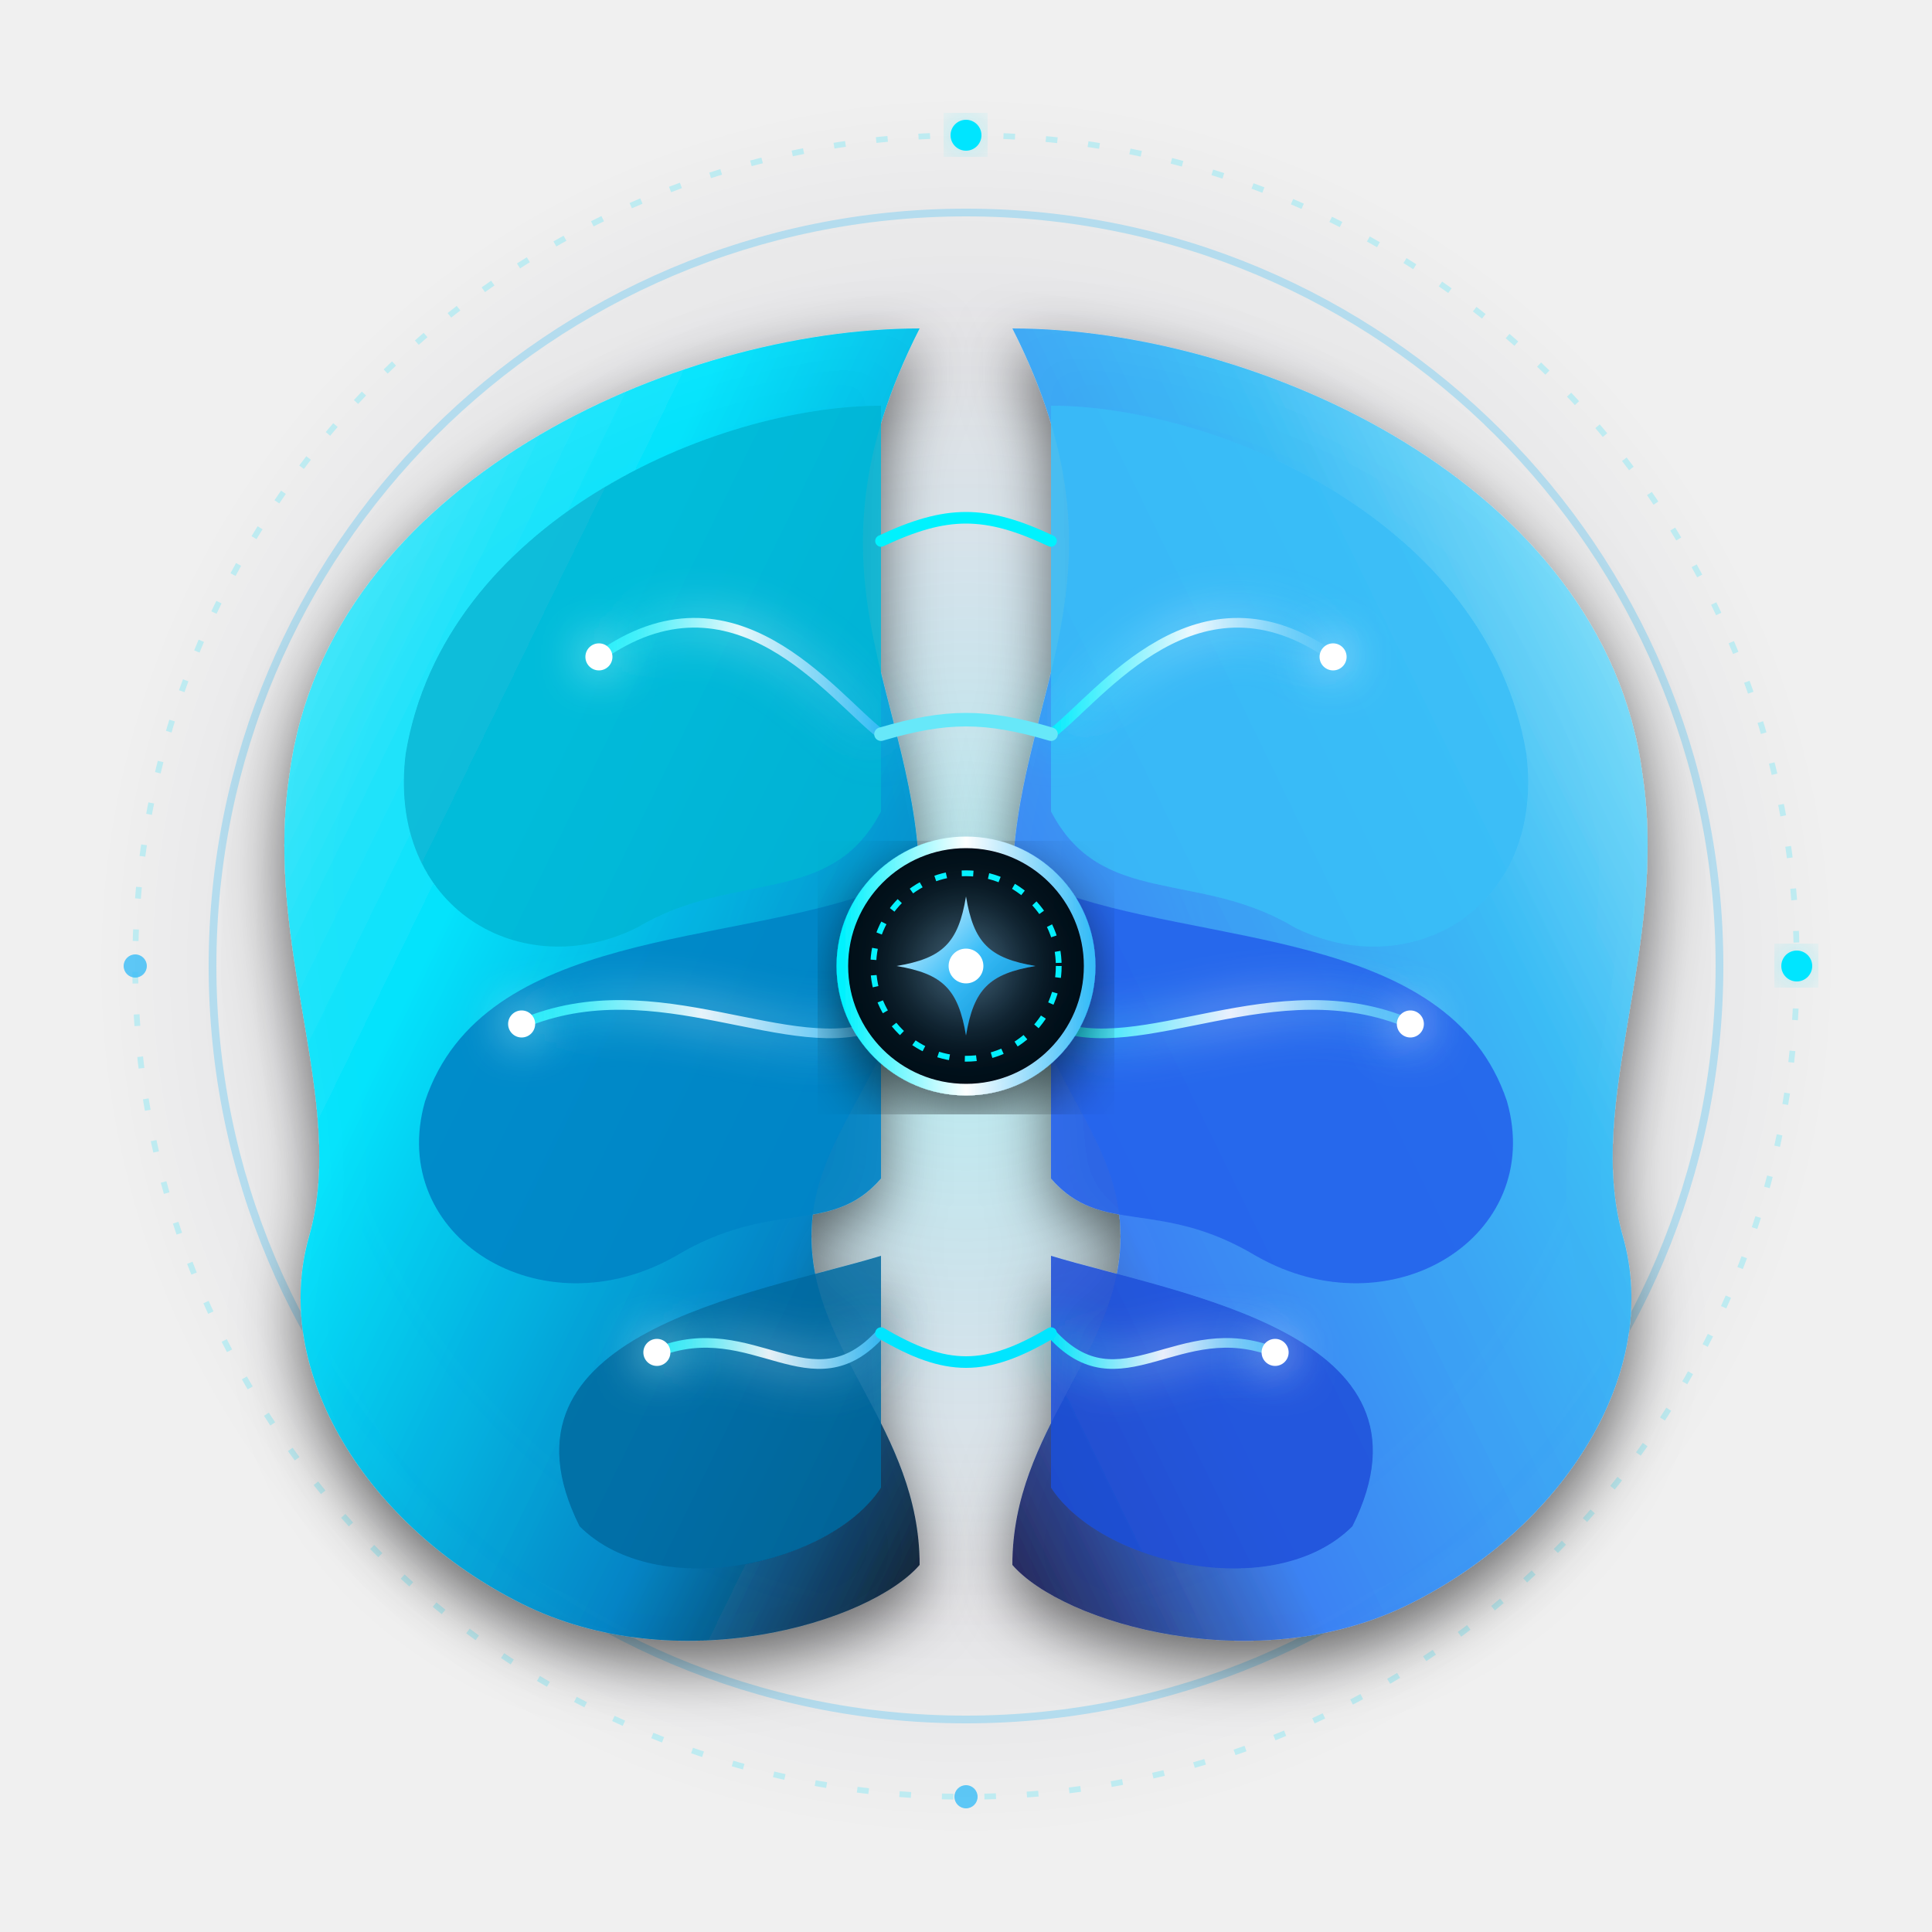
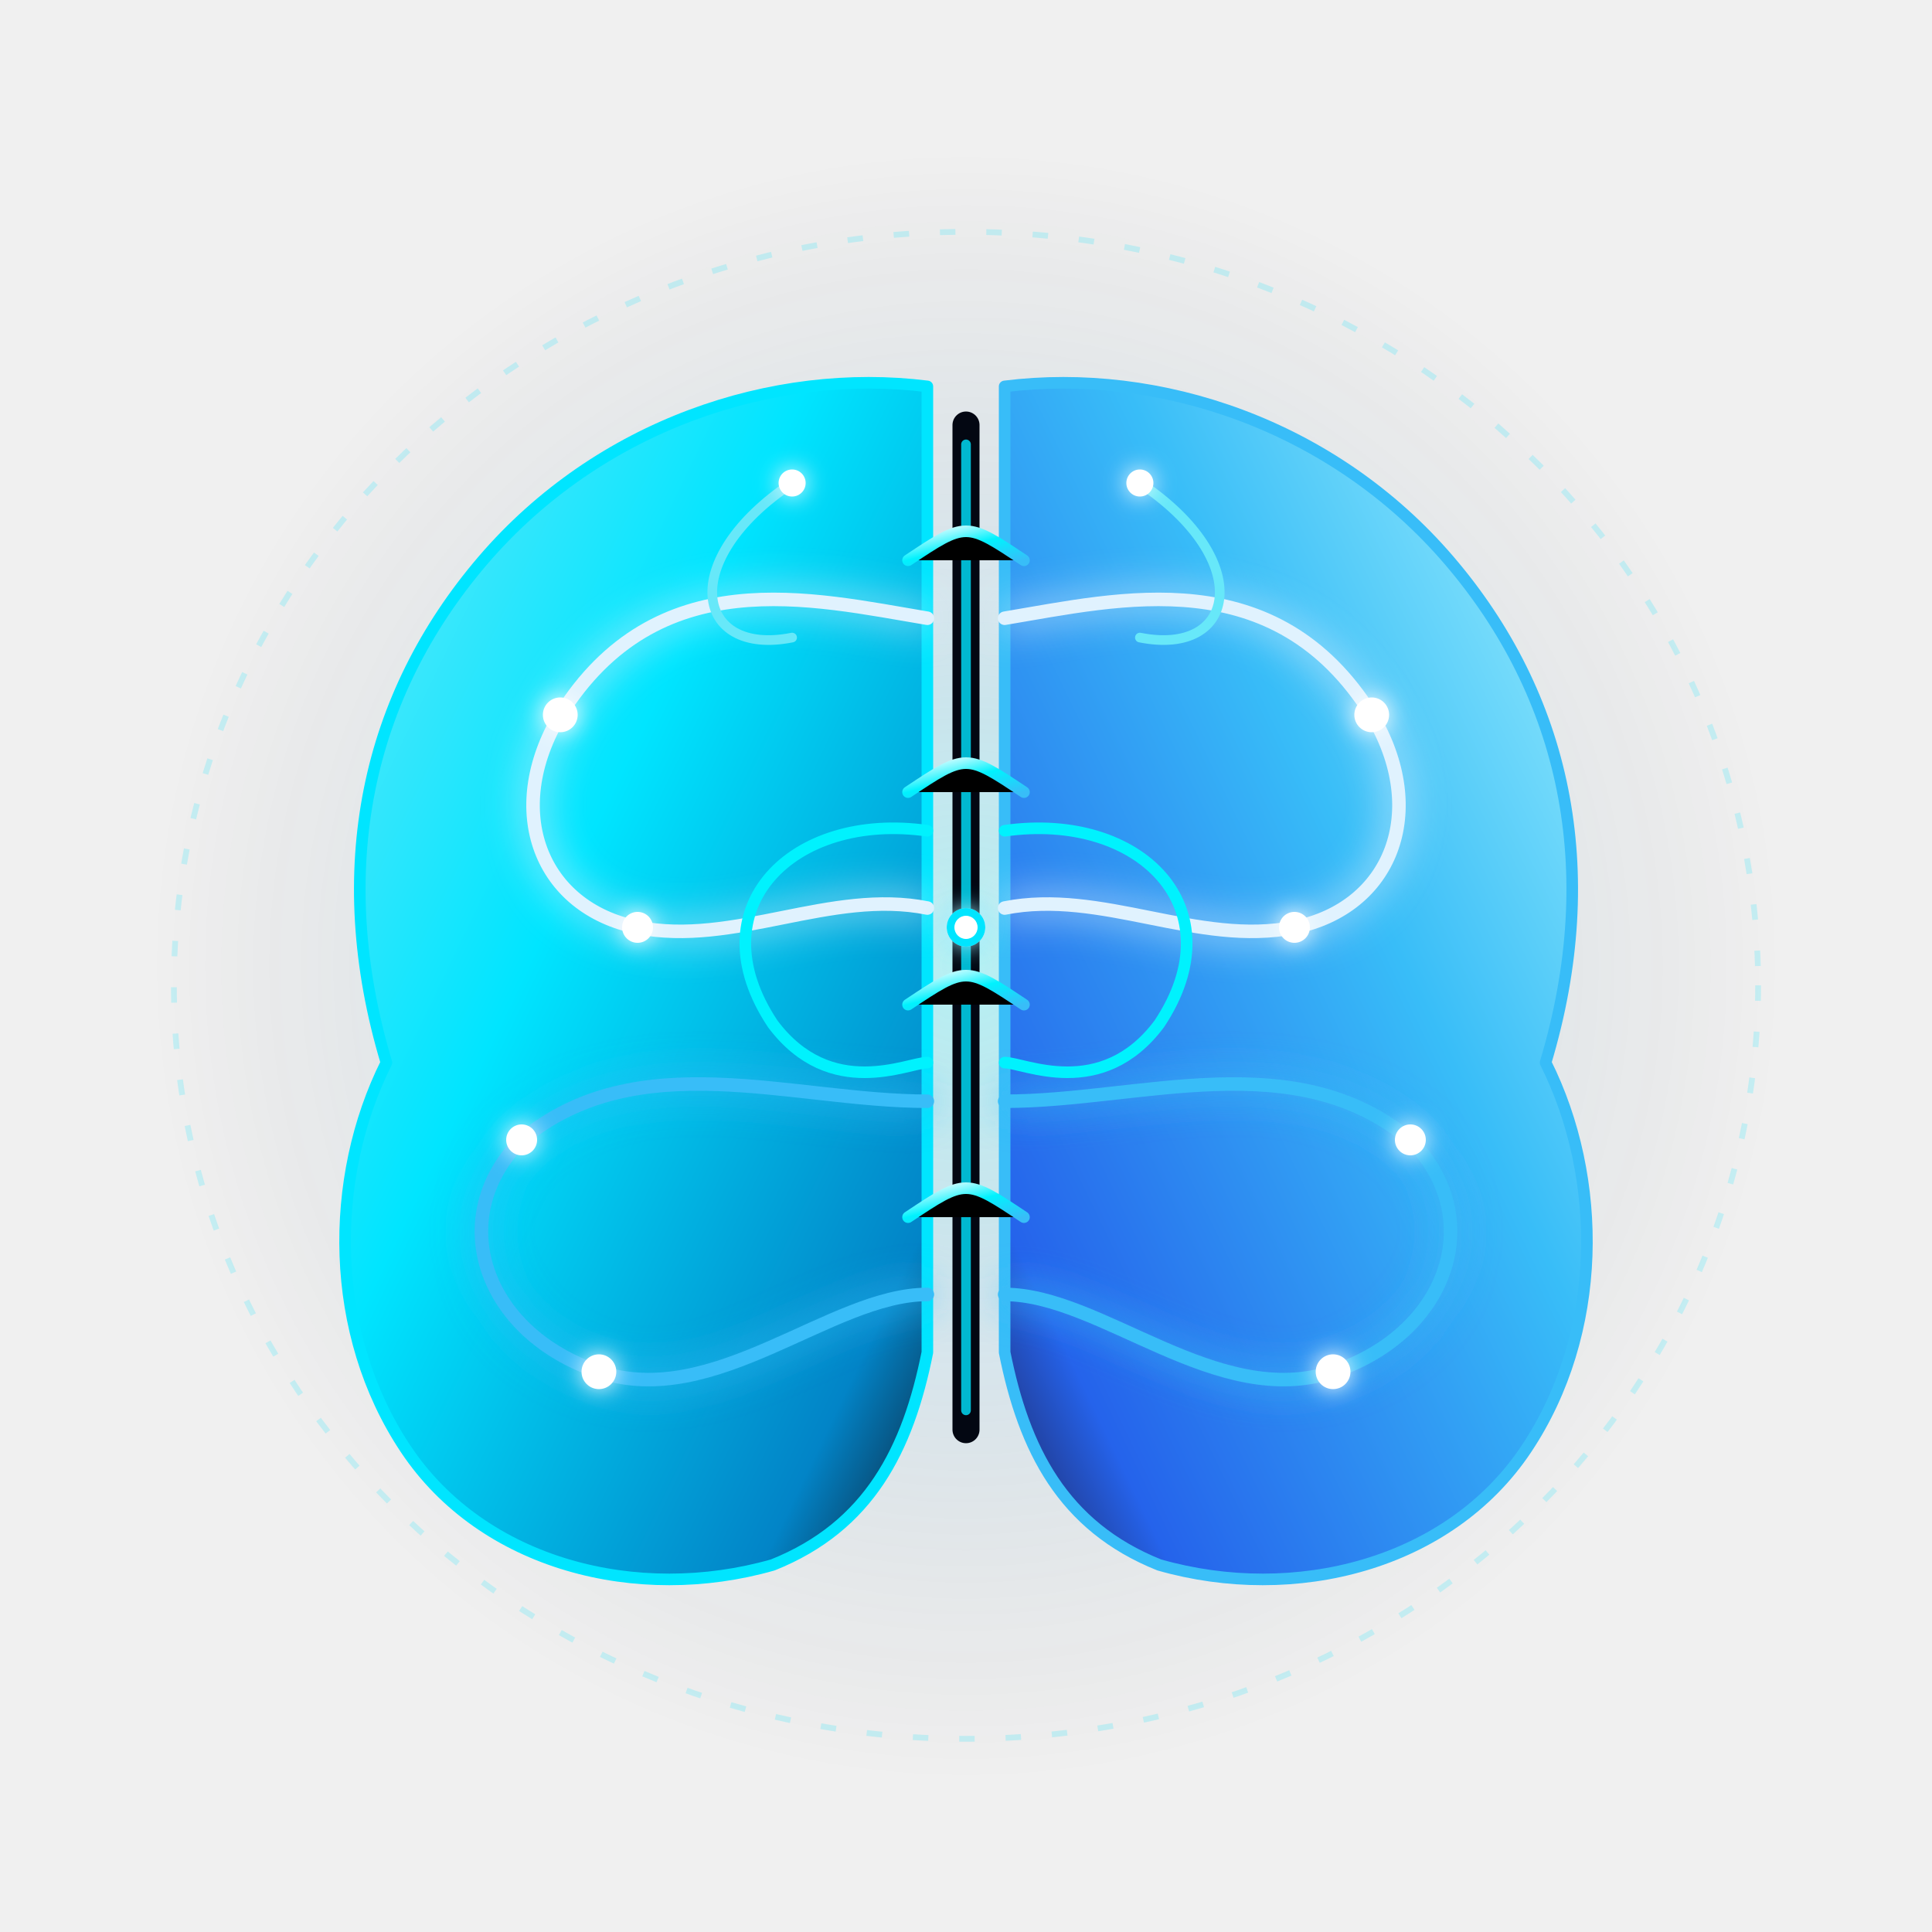
<svg xmlns="http://www.w3.org/2000/svg" viewBox="0 0 500 500" width="100%" height="100%">
  <defs>
-     <radialGradient id="cnBackdropGlow" cx="50%" cy="50%" r="50%">
+     <radialGradient id="brainAura" cx="50%" cy="50%" r="50%">
      <stop offset="0%" stop-color="#00f2fe" stop-opacity="0.25" />
-       <stop offset="45%" stop-color="#0284c7" stop-opacity="0.12" />
-       <stop offset="75%" stop-color="#1e1b4b" stop-opacity="0.05" />
+       <stop offset="50%" stop-color="#0284c7" stop-opacity="0.1" />
      <stop offset="100%" stop-color="#020617" stop-opacity="0" />
    </radialGradient>
-     <linearGradient id="hemLeftGrad" x1="0%" y1="0%" x2="100%" y2="100%">
+     <linearGradient id="brainGradLeft" x1="0%" y1="0%" x2="100%" y2="100%">
      <stop offset="0%" stop-color="#67e8f9" />
-       <stop offset="35%" stop-color="#00e5ff" />
-       <stop offset="75%" stop-color="#0284c7" />
+       <stop offset="40%" stop-color="#00e5ff" />
+       <stop offset="85%" stop-color="#0284c7" />
      <stop offset="100%" stop-color="#0f172a" />
    </linearGradient>
-     <linearGradient id="hemRightGrad" x1="100%" y1="0%" x2="0%" y2="100%">
+     <linearGradient id="brainGradRight" x1="100%" y1="0%" x2="0%" y2="100%">
      <stop offset="0%" stop-color="#a5f3fc" />
-       <stop offset="35%" stop-color="#38bdf8" />
-       <stop offset="75%" stop-color="#3b82f6" />
+       <stop offset="40%" stop-color="#38bdf8" />
+       <stop offset="85%" stop-color="#2563eb" />
      <stop offset="100%" stop-color="#1e1b4b" />
    </linearGradient>
-     <linearGradient id="synapseGlow1" x1="0%" y1="0%" x2="100%" y2="0%">
-       <stop offset="0%" stop-color="#00f2fe" />
-       <stop offset="50%" stop-color="#ffffff" />
+     <linearGradient id="synapseGlow" x1="0%" y1="0%" x2="100%" y2="100%">
+       <stop offset="0%" stop-color="#ffffff" />
+       <stop offset="50%" stop-color="#00f2fe" />
      <stop offset="100%" stop-color="#38bdf8" />
    </linearGradient>
-     <linearGradient id="synapseGlow2" x1="0%" y1="100%" x2="100%" y2="0%">
-       <stop offset="0%" stop-color="#3b82f6" />
-       <stop offset="50%" stop-color="#60a5fa" />
-       <stop offset="100%" stop-color="#a5f3fc" />
-     </linearGradient>
-     <linearGradient id="coreNexusGrad" x1="0%" y1="0%" x2="100%" y2="100%">
-       <stop offset="0%" stop-color="#ffffff" />
-       <stop offset="50%" stop-color="#38bdf8" />
-       <stop offset="100%" stop-color="#0284c7" />
-     </linearGradient>
-     <filter id="brainGlow" x="-20%" y="-20%" width="140%" height="140%">
-       <feGaussianBlur stdDeviation="6" result="blur" />
+     <filter id="neonFilter" x="-30%" y="-30%" width="160%" height="160%">
+       <feGaussianBlur stdDeviation="5" result="blur" />
      <feComposite in="SourceGraphic" in2="blur" operator="over" />
    </filter>
-     <filter id="coreSparkle" x="-50%" y="-50%" width="200%" height="200%">
-       <feGaussianBlur stdDeviation="10" result="blur" />
+     <filter id="nodeSparkle" x="-50%" y="-50%" width="200%" height="200%">
+       <feGaussianBlur stdDeviation="3" result="blur" />
      <feComposite in="SourceGraphic" in2="blur" operator="over" />
    </filter>
-     <filter id="dropBevel" x="-10%" y="-10%" width="120%" height="120%">
-       <feDropShadow dx="0" dy="6" stdDeviation="8" flood-color="#000000" flood-opacity="0.6" />
-     </filter>
  </defs>
-   <circle cx="250" cy="250" r="225" fill="url(#cnBackdropGlow)" />
-   <circle cx="250" cy="250" r="215" fill="none" stroke="rgba(0, 229, 255, 0.2)" stroke-width="1.5" stroke-dasharray="3 8" />
-   <circle cx="250" cy="250" r="195" fill="none" stroke="rgba(56, 189, 248, 0.3)" stroke-width="2" />
-   <circle cx="250" cy="35" r="4" fill="#00e5ff" filter="url(#brainGlow)" />
-   <circle cx="250" cy="465" r="3" fill="#38bdf8" opacity="0.8" />
-   <circle cx="35" cy="250" r="3" fill="#38bdf8" opacity="0.8" />
-   <circle cx="465" cy="250" r="4" fill="#00e5ff" filter="url(#brainGlow)" />
+   <circle cx="250" cy="250" r="210" fill="url(#brainAura)" />
+   <ellipse cx="250" cy="255" rx="205" ry="195" fill="none" stroke="rgba(0, 229, 255, 0.18)" stroke-width="1.5" stroke-dasharray="4 8" />
  <g transform="translate(250, 250)">
-     <g filter="url(#dropBevel)">
-       <path d="M -12 -165                 C -75 -165, -165 -125, -175 -50                 C -182 -5, -160 35, -170 70                 C -180 105, -155 145, -115 165                 C -75 185, -25 170, -12 155                 C -12 120, -40 100, -40 70                 C -40 40, -12 25, -12 -20                 C -12 -70, -45 -100, -12 -165 Z" fill="url(#hemLeftGrad)" opacity="0.95" />
-       <path d="M -22 -145                 C -65 -145, -135 -115, -145 -55                 C -150 -15, -115 5, -85 -10                 C -60 -25, -35 -15, -22 -40 Z" fill="#06b6d4" opacity="0.85" />
-       <path d="M -22 -20                 C -60 -5, -125 -10, -140 35                 C -150 70, -110 95, -75 75                 C -50 60, -35 70, -22 55 Z" fill="#0284c7" opacity="0.9" />
-       <path d="M -22 75                 C -55 85, -125 95, -100 145                 C -80 165, -35 155, -22 135 Z" fill="#0369a1" opacity="0.85" />
+     <g>
+       <path d="M -10 -150                 C -50 -155, -95 -140, -125 -105                 C -155 -70, -165 -25, -150 25                 C -165 55, -165 95, -145 125                 C -125 155, -85 165, -50 155                 C -25 145, -15 125, -10 100                 Z" fill="url(#brainGradLeft)" stroke="#00e5ff" stroke-width="3" stroke-linejoin="round" />
+       <path d="M -10 -90                 C -40 -95, -80 -105, -105 -65                 C -120 -40, -110 -15, -85 -10                 C -60 -5, -35 -20, -10 -15" fill="none" stroke="#e0f2fe" stroke-width="3.5" stroke-linecap="round" filter="url(#neonFilter)" />
+       <path d="M -10 35                 C -45 35, -85 20, -115 45                 C -135 65, -125 95, -95 105                 C -65 115, -35 85, -10 85" fill="none" stroke="#38bdf8" stroke-width="3.5" stroke-linecap="round" filter="url(#neonFilter)" />
+       <path d="M -10 -35                 C -45 -40, -70 -15, -50 15                 C -35 35, -15 25, -10 25" fill="none" stroke="#00f2fe" stroke-width="3" stroke-linecap="round" />
+       <path d="M -45 -125 C -75 -105, -70 -80, -45 -85" fill="none" stroke="#67e8f9" stroke-width="2.5" stroke-linecap="round" />
    </g>
-     <g filter="url(#dropBevel)">
-       <path d="M 12 -165                 C 75 -165, 165 -125, 175 -50                 C 182 -5, 160 35, 170 70                 C 180 105, 155 145, 115 165                 C 75 185, 25 170, 12 155                 C 12 120, 40 100, 40 70                 C 40 40, 12 25, 12 -20                 C 12 -70, 45 -100, 12 -165 Z" fill="url(#hemRightGrad)" opacity="0.95" />
-       <path d="M 22 -145                 C 65 -145, 135 -115, 145 -55                 C 150 -15, 115 5, 85 -10                 C 60 -25, 35 -15, 22 -40 Z" fill="#38bdf8" opacity="0.85" />
-       <path d="M 22 -20                 C 60 -5, 125 -10, 140 35                 C 150 70, 110 95, 75 75                 C 50 60, 35 70, 22 55 Z" fill="#2563eb" opacity="0.9" />
-       <path d="M 22 75                 C 55 85, 125 95, 100 145                 C 80 165, 35 155, 22 135 Z" fill="#1d4ed8" opacity="0.85" />
+     <g>
+       <path d="M 10 -150                 C 50 -155, 95 -140, 125 -105                 C 155 -70, 165 -25, 150 25                 C 165 55, 165 95, 145 125                 C 125 155, 85 165, 50 155                 C 25 145, 15 125, 10 100                 Z" fill="url(#brainGradRight)" stroke="#38bdf8" stroke-width="3" stroke-linejoin="round" />
+       <path d="M 10 -90                 C 40 -95, 80 -105, 105 -65                 C 120 -40, 110 -15, 85 -10                 C 60 -5, 35 -20, 10 -15" fill="none" stroke="#e0f2fe" stroke-width="3.5" stroke-linecap="round" filter="url(#neonFilter)" />
+       <path d="M 10 35                 C 45 35, 85 20, 115 45                 C 135 65, 125 95, 95 105                 C 65 115, 35 85, 10 85" fill="none" stroke="#38bdf8" stroke-width="3.5" stroke-linecap="round" filter="url(#neonFilter)" />
+       <path d="M 10 -35                 C 45 -40, 70 -15, 50 15                 C 35 35, 15 25, 10 25" fill="none" stroke="#00f2fe" stroke-width="3" stroke-linecap="round" />
+       <path d="M 45 -125 C 75 -105, 70 -80, 45 -85" fill="none" stroke="#67e8f9" stroke-width="2.5" stroke-linecap="round" />
    </g>
-     <g stroke="url(#synapseGlow1)" stroke-width="2.5" stroke-linecap="round" fill="none" opacity="0.9" filter="url(#brainGlow)">
-       <path d="M -95 -80 C -60 -105, -35 -70, -22 -60" />
-       <path d="M -115 15 C -80 0, -45 25, -22 15" />
-       <path d="M -80 100 C -55 90, -40 115, -22 95" />
-       <path d="M 95 -80 C 60 -105, 35 -70, 22 -60" />
-       <path d="M 115 15 C 80 0, 45 25, 22 15" />
-       <path d="M 80 100 C 55 90, 40 115, 22 95" />
+     <line x1="0" y1="-140" x2="0" y2="120" stroke="#030712" stroke-width="7" stroke-linecap="round" />
+     <line x1="0" y1="-135" x2="0" y2="115" stroke="#00e5ff" stroke-width="2.5" stroke-linecap="round" opacity="0.8" />
+     <g stroke="url(#synapseGlow)" stroke-width="3" stroke-linecap="round">
+       <path d="M -15 -105 C 0 -115, 0 -115, 15 -105" />
+       <path d="M -15 -45 C 0 -55, 0 -55, 15 -45" />
+       <path d="M -15 10 C 0 0, 0 0, 15 10" />
+       <path d="M -15 65 C 0 55, 0 55, 15 65" />
    </g>
-     <g fill="#ffffff" filter="url(#brainGlow)">
-       <circle cx="-95" cy="-80" r="3.5" />
-       <circle cx="-115" cy="15" r="3.5" />
-       <circle cx="-80" cy="100" r="3.5" />
-       <circle cx="95" cy="-80" r="3.5" />
-       <circle cx="115" cy="15" r="3.5" />
-       <circle cx="80" cy="100" r="3.5" />
-     </g>
-     <path d="M -22 -110 C -5 -118, 5 -118, 22 -110" stroke="#00f2fe" stroke-width="3" stroke-linecap="round" fill="none" />
-     <path d="M -22 -60 C -5 -65, 5 -65, 22 -60" stroke="#67e8f9" stroke-width="3.5" stroke-linecap="round" fill="none" />
-     <path d="M -22 15 C -5 20, 5 20, 22 15" stroke="#38bdf8" stroke-width="3.5" stroke-linecap="round" fill="none" />
-     <path d="M -22 95 C -5 105, 5 105, 22 95" stroke="#00e5ff" stroke-width="3" stroke-linecap="round" fill="none" />
-     <circle cx="0" cy="0" r="32" fill="#030712" stroke="url(#synapseGlow1)" stroke-width="3" filter="url(#dropBevel)" />
-     <circle cx="0" cy="0" r="24" fill="none" stroke="#00f2fe" stroke-width="1.5" stroke-dasharray="3 4" />
-     <g filter="url(#coreSparkle)">
-       <path d="M 0 -18                 C 2 -6, 6 -2, 18 0                 C 6 2, 2 6, 0 18                 C -2 6, -6 2, -18 0                 C -6 -2, -2 -6, 0 -18 Z" fill="url(#coreNexusGrad)" />
-       <circle cx="0" cy="0" r="4.5" fill="#ffffff" />
+     <g fill="#ffffff" filter="url(#nodeSparkle)">
+       <circle cx="-105" cy="-65" r="4.5" />
+       <circle cx="-85" cy="-10" r="4" />
+       <circle cx="-115" cy="45" r="4" />
+       <circle cx="-95" cy="105" r="4.5" />
+       <circle cx="-45" cy="-125" r="3.5" />
+       <circle cx="105" cy="-65" r="4.5" />
+       <circle cx="85" cy="-10" r="4" />
+       <circle cx="115" cy="45" r="4" />
+       <circle cx="95" cy="105" r="4.5" />
+       <circle cx="45" cy="-125" r="3.5" />
+       <circle cx="0" cy="-10" r="5" fill="#00e5ff" />
+       <circle cx="0" cy="-10" r="3" fill="#ffffff" />
    </g>
  </g>
</svg>
